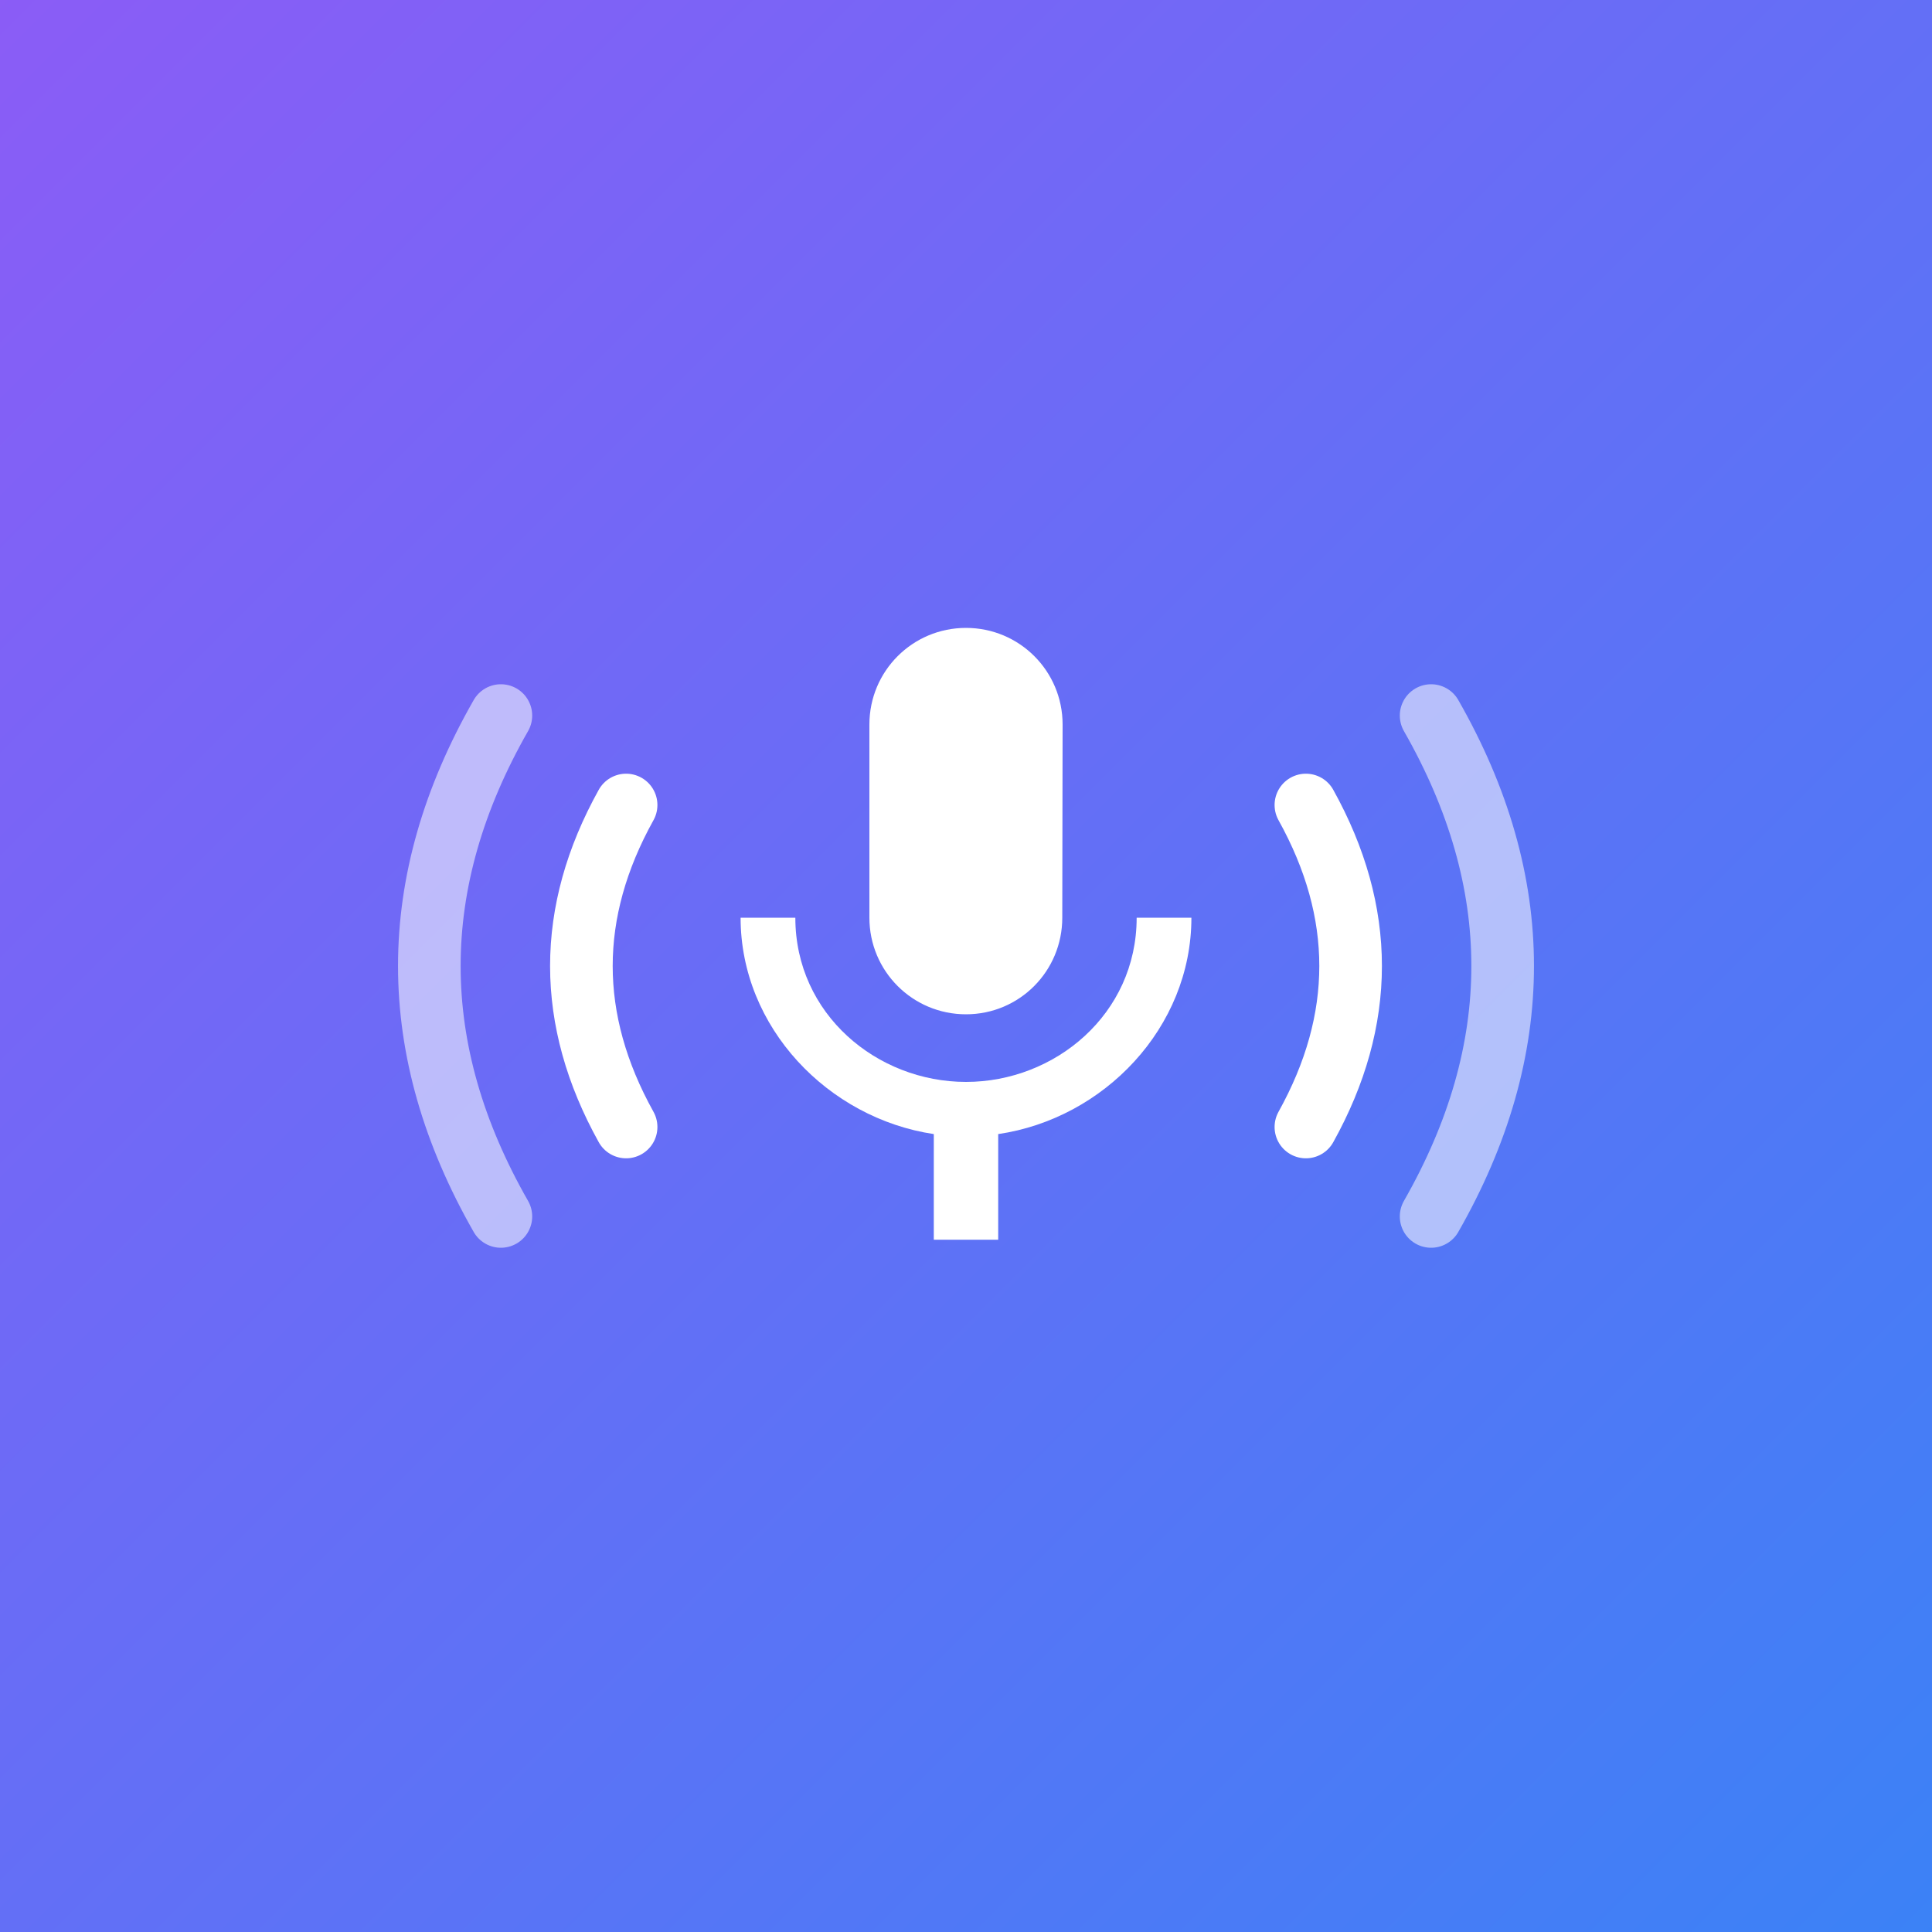
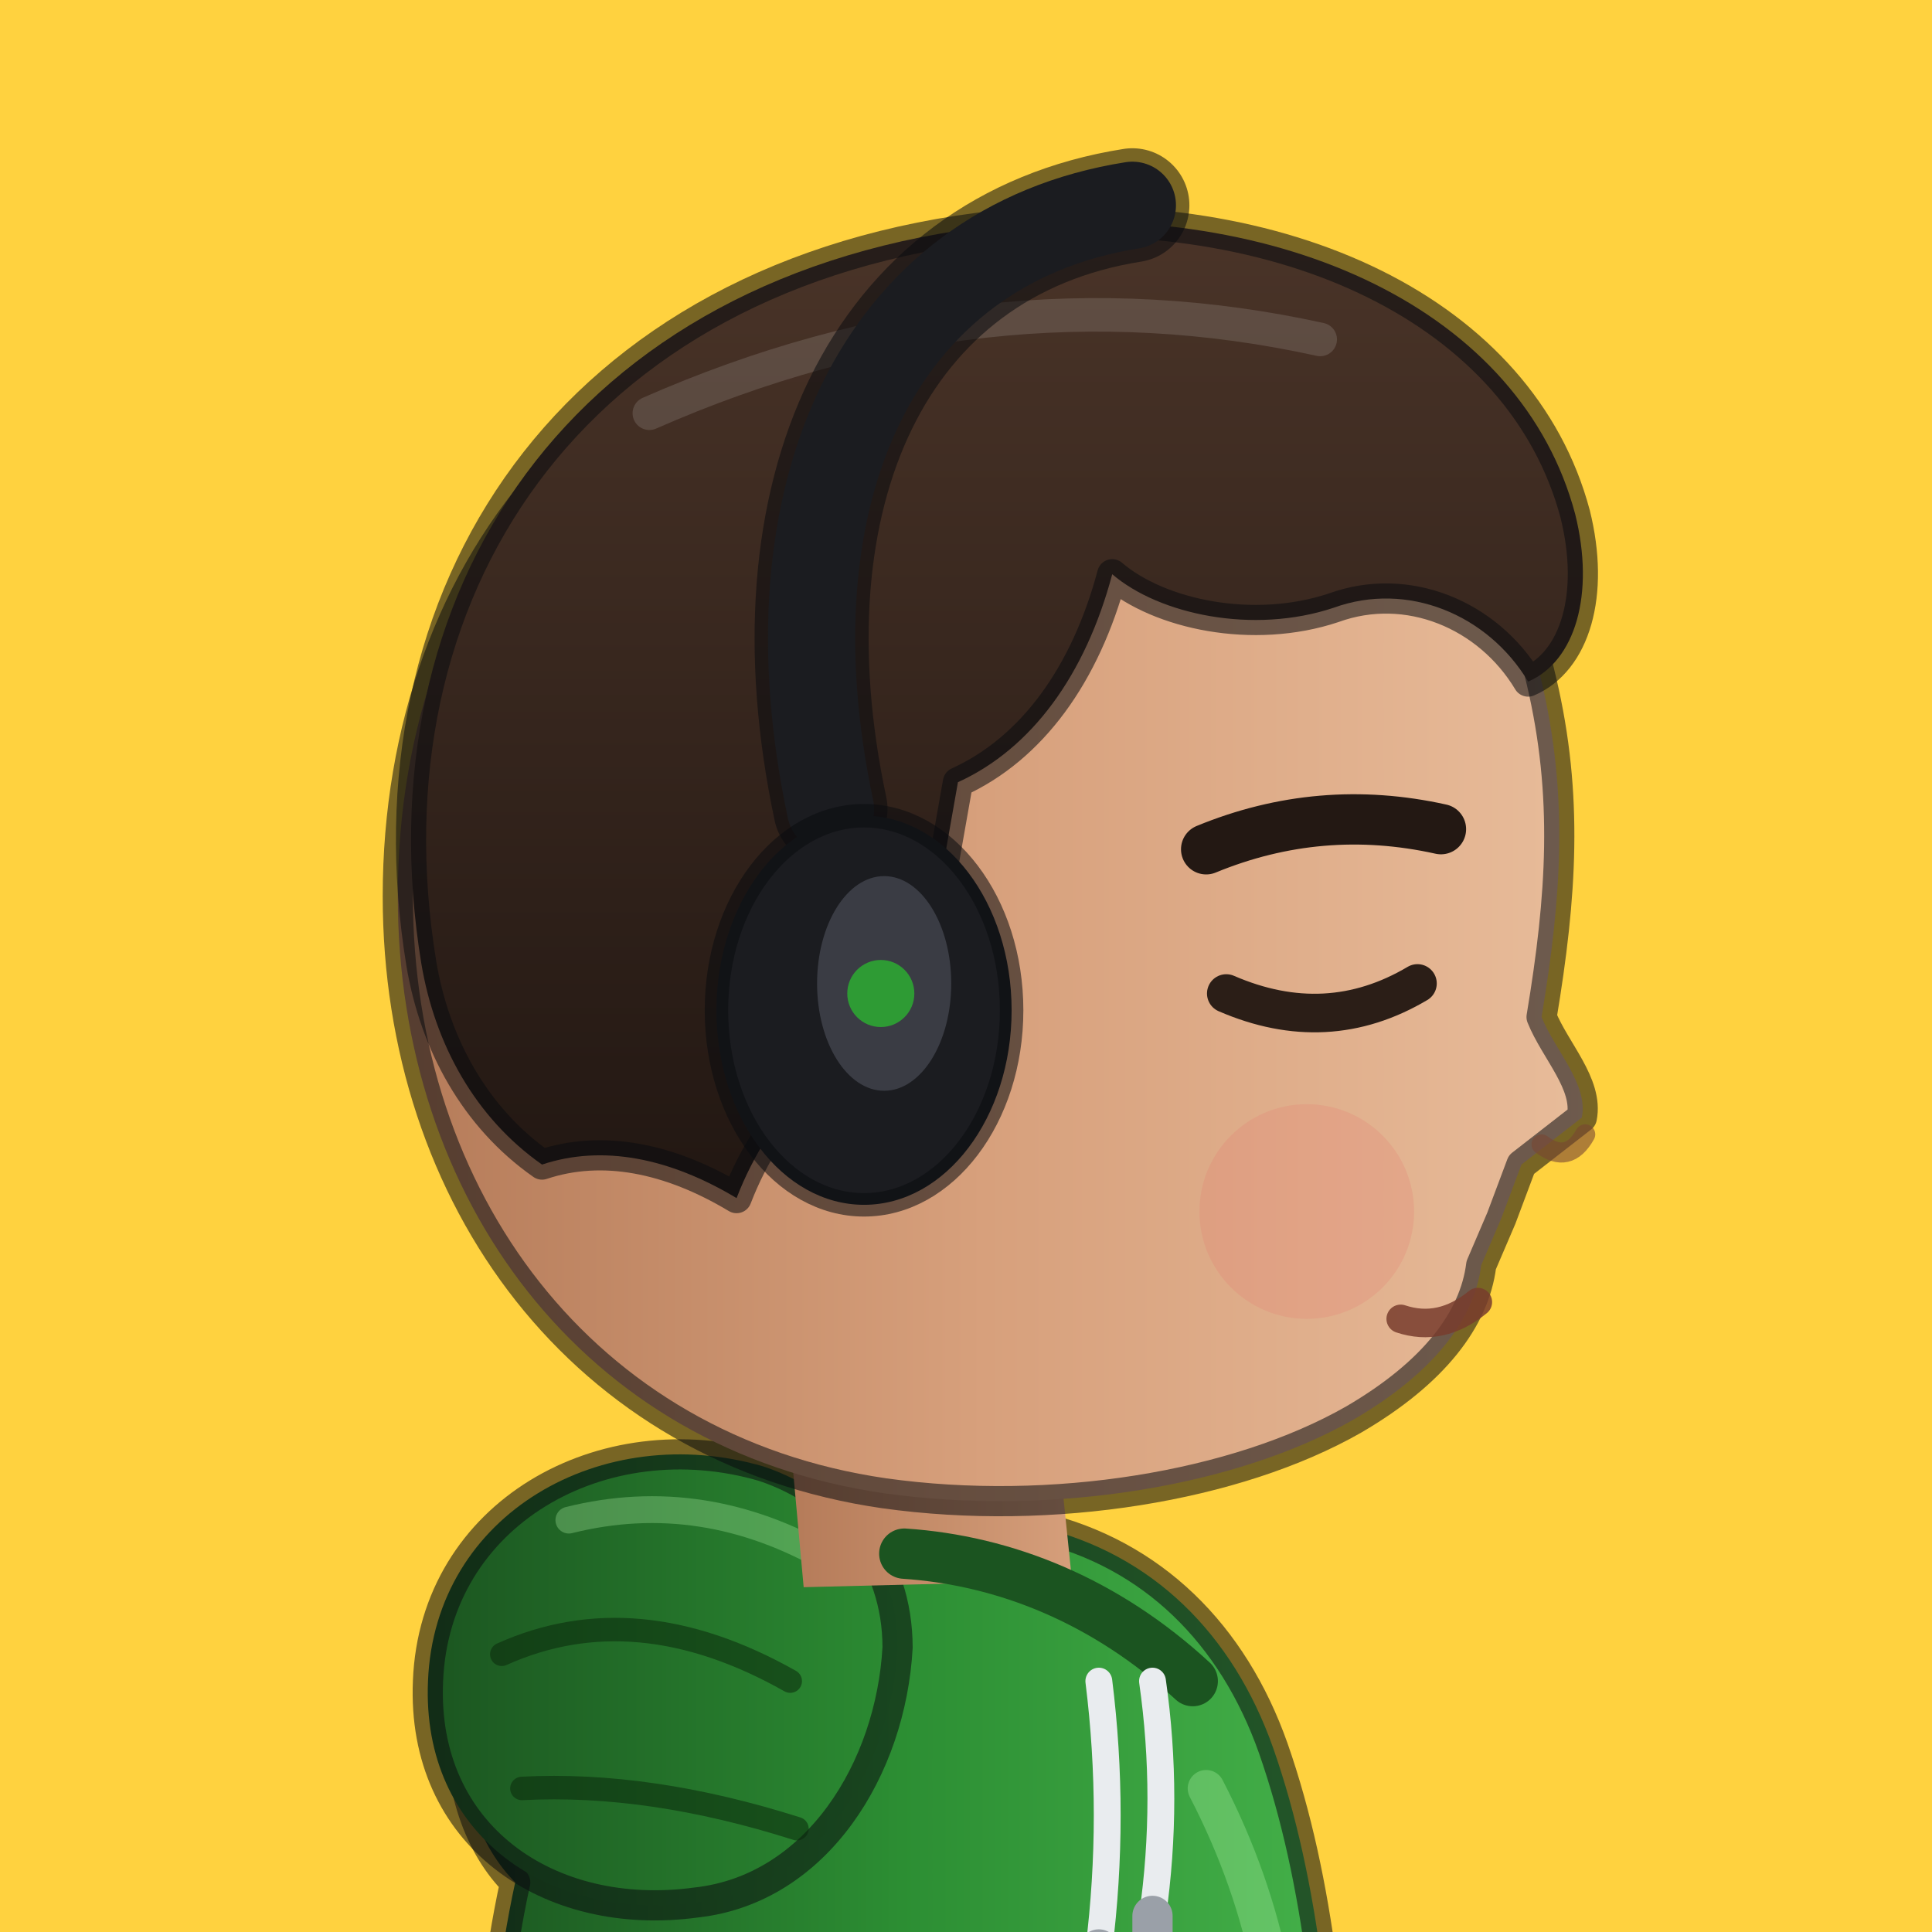
- <svg xmlns="http://www.w3.org/2000/svg" viewBox="0 0 108 108" width="108" height="108">
+ <svg xmlns="http://www.w3.org/2000/svg" viewBox="18 18 72 72" width="108" height="108">
  <defs>
-     <linearGradient id="g" x1="0" y1="0" x2="1" y2="1">
-       <stop offset="0" stop-color="#8B5CF6" />
-       <stop offset="1" stop-color="#3B82F6" />
+     <linearGradient id="g-body" gradientUnits="userSpaceOnUse" x1="24" y1="0" x2="51" y2="0">
+       <stop offset="0" stop-color="#1B5420" />
+       <stop offset="0.5" stop-color="#2C8E33" />
+       <stop offset="1" stop-color="#45B24A" />
    </linearGradient>
+     <linearGradient id="g-hood" gradientUnits="userSpaceOnUse" x1="23" y1="0" x2="38" y2="0">
+       <stop offset="0" stop-color="#1B5420" />
+       <stop offset="1" stop-color="#2C8E33" />
+     </linearGradient>
+     <linearGradient id="g-neck" gradientUnits="userSpaceOnUse" x1="34" y1="0" x2="43" y2="0">
+       <stop offset="0" stop-color="#B47A58" />
+       <stop offset="1" stop-color="#D7A07C" />
+     </linearGradient>
+     <linearGradient id="g-head" gradientUnits="userSpaceOnUse" x1="22" y1="0" x2="58" y2="0">
+       <stop offset="0" stop-color="#B47A58" />
+       <stop offset="0.5" stop-color="#D7A07C" />
+       <stop offset="1" stop-color="#E8BC9A" />
+     </linearGradient>
+     <linearGradient id="g-hair" gradientUnits="userSpaceOnUse" x1="0" y1="8" x2="0" y2="36">
+       <stop offset="0" stop-color="#4A3428" />
+       <stop offset="1" stop-color="#231813" />
+     </linearGradient>
+     <clipPath id="c-head">
+       <path d="M40 10 C29 10 22.5 18 22.5 28 C22.5 37 28 44.5 37 45.8 C42 46.5 47.5 45.6 51 43.6 C53.4 42.2 54.6 40.6 54.8 39 L55.4 37.6 L56 36 L57.8 34.6 C58 33.6 57 32.6 56.6 31.6 C57.2 28 57.4 25 56.6 21.6 C55 14.6 48.6 10 40 10 Z" />
+     </clipPath>
  </defs>
-   <rect width="108" height="108" fill="url(#g)" />
-   <g transform="translate(32.4 31.5) scale(1.8)">
-     <path fill="#fff" d="M12,14c1.66,0 2.99,-1.34 2.99,-3L15,5c0,-1.66 -1.34,-3 -3,-3S9,3.34 9,5v6c0,1.66 1.34,3 3,3zM17.3,11c0,3 -2.54,5.1 -5.3,5.1S6.7,14 6.7,11L5,11c0,3.41 2.72,6.23 6,6.72L11,21h2v-3.28c3.28,-0.48 6,-3.3 6,-6.72h-1.7z" />
+   <rect x="18" y="18" width="72" height="72" fill="#FFD23F" />
+   <g transform="translate(4.7 16.4) scale(1.25)">
+     <path d="M33 46 C28 45.6 24.6 48 24.4 52 C24.2 54.6 25 56.4 26 57.4 C25 62 25 67 25.8 71 L26.2 72.6 L26.4 77 C32 78 40 78 47 76.8 L47.2 72.8 C49.8 72 50.8 70 50.6 67 C50.4 62 50 57.4 48.6 53.4 C47.4 50 45 47.6 41.6 46.8 C38.8 46.2 35.8 46 33 46 Z" fill="url(#g-body)" fill-opacity="1.00" stroke="#0A0C10" stroke-opacity="0.55" stroke-width="0.9" stroke-linejoin="round" />
+     <path d="M46.6 54.6 Q49.4 60 48.8 66" fill="none" stroke="#BEFFB4" stroke-opacity="0.28" stroke-width="1.1" stroke-linecap="round" stroke-linejoin="round" />
+     <path d="M33.4 45 C28.6 43.6 23.6 46.4 23.4 51.4 C23.2 56 27 58.6 31.4 58 C35 57.6 37.2 54 37.4 50.4 C37.4 47.8 35.8 45.8 33.4 45 Z" fill="url(#g-hood)" fill-opacity="1.00" stroke="#0A0C10" stroke-opacity="0.55" stroke-width="0.9" stroke-linejoin="round" />
+     <path d="M25.6 50.6 Q29.6 48.8 34.2 51.4 M26.2 54.6 Q30 54.4 34.4 55.8" fill="none" stroke="#0A280C" stroke-opacity="0.55" stroke-width="0.7" stroke-linecap="round" stroke-linejoin="round" />
+     <path d="M27.6 46.6 Q31.6 45.6 35.4 47.8" fill="none" stroke="#BEFFB4" stroke-opacity="0.28" stroke-width="0.8" stroke-linecap="round" stroke-linejoin="round" />
+     <path d="M34 42 L42 42.6 L42.6 48.4 L34.6 48.6 Z" fill="url(#g-neck)" fill-opacity="1.00" />
+     <path d="M37.6 47.6 C40.6 47.8 43.6 49 46.2 51.4" fill="none" stroke="#1B5420" stroke-opacity="1.00" stroke-width="1.5" stroke-linecap="round" stroke-linejoin="round" />
+     <path d="M43.4 51.4 Q43.9 55.4 43.4 59.4 M45 51.4 Q45.5 54.9 45 58.4" fill="none" stroke="#E9ECEF" stroke-opacity="1.00" stroke-width="0.8" stroke-linecap="round" stroke-linejoin="round" />
+     <path d="M43.4 59.4 L43.4 60.8 M45 58.4 L45 59.8" fill="none" stroke="#9AA0A8" stroke-opacity="1.00" stroke-width="1.2" stroke-linecap="round" stroke-linejoin="round" />
+     <path d="M40 10 C29 10 22.5 18 22.5 28 C22.5 37 28 44.5 37 45.8 C42 46.5 47.5 45.6 51 43.6 C53.4 42.2 54.6 40.6 54.8 39 L55.4 37.6 L56 36 L57.8 34.6 C58 33.6 57 32.6 56.6 31.6 C57.2 28 57.4 25 56.6 21.6 C55 14.6 48.6 10 40 10 Z" fill="url(#g-head)" fill-opacity="1.00" stroke="#0A0C10" stroke-opacity="0.55" stroke-width="0.9" stroke-linejoin="round" />
+     <path d="M46.4 37.4 A3.2 3.2 0 1 0 52.8 37.4 A3.2 3.2 0 1 0 46.4 37.4 Z" fill="#E6786E" fill-opacity="0.22" clip-path="url(#c-head)" />
+     <path d="M36.4 27 C39.4 27 40.4 30 40 33 C39.6 35.4 37.6 36.6 36 35.8 C34.6 34 34.6 29 36.4 27 Z" fill="#B47A58" fill-opacity="1.00" stroke="#0A0C10" stroke-opacity="0.55" stroke-width="0.8" stroke-linejoin="round" />
+     <path d="M47.2 30.9 Q50.2 32.2 52.9 30.6" fill="none" stroke="#2B1E17" stroke-opacity="1.00" stroke-width="1.15" stroke-linecap="round" stroke-linejoin="round" />
+     <path d="M46.6 26.6 Q50 25.2 53.6 26" fill="none" stroke="#231813" stroke-opacity="1.00" stroke-width="1.5" stroke-linecap="round" stroke-linejoin="round" />
+     <path d="M52.4 40.6 Q53.6 41 54.7 40.1" fill="none" stroke="#783C2D" stroke-opacity="0.85" stroke-width="0.85" stroke-linecap="round" stroke-linejoin="round" />
+     <path d="M56.6 35.4 Q57.4 36 57.9 35.1" fill="none" stroke="#784632" stroke-opacity="0.60" stroke-width="0.6" stroke-linecap="round" stroke-linejoin="round" />
+     <path d="M23.2 30 C21.4 19 27.6 9.4 40.4 8 C49 7.2 56 10.6 57.6 16.6 C58.2 19 57.6 21 56.2 21.6 C55 19.6 52.6 18.6 50.4 19.4 C48 20.2 45.2 19.6 43.8 18.4 C43 21.4 41.4 23.6 39.2 24.6 L38 31.4 C35.6 32.4 33.6 34.4 32.6 37 C30.6 35.8 28.6 35.4 26.8 36 C24.8 34.6 23.6 32.4 23.2 30 Z" fill="url(#g-hair)" fill-opacity="1.00" stroke="#0A0C10" stroke-opacity="0.55" stroke-width="0.9" stroke-linejoin="round" />
+     <path d="M30 13.6 Q40 9.2 50 11.4" fill="none" stroke="#FFFFFF" stroke-opacity="0.13" stroke-width="1.0" stroke-linecap="round" stroke-linejoin="round" />
+     <path d="M35.4 25.4 C33.4 16 36.8 8.6 44.4 7.4" fill="none" stroke="#0A0C10" stroke-opacity="0.55" stroke-width="3.4" stroke-linecap="round" stroke-linejoin="round" />
+     <path d="M35.4 25.4 C33.4 16 36.8 8.6 44.4 7.4" fill="none" stroke="#1B1C20" stroke-opacity="1.00" stroke-width="2.6" stroke-linecap="round" stroke-linejoin="round" />
+     <path d="M32.0 31.4 A4.4 5.8 0 1 0 40.8 31.4 A4.4 5.8 0 1 0 32.0 31.4 Z" fill="#1B1C20" fill-opacity="1.00" stroke="#0A0C10" stroke-opacity="0.55" stroke-width="0.7" stroke-linejoin="round" />
+     <path d="M35 30.6 A2 3.2 0 1 0 39 30.6 A2 3.2 0 1 0 35 30.6 Z" fill="#3A3C44" fill-opacity="1.00" />
+     <path d="M35.9 30.9 A1 1 0 1 0 37.9 30.9 A1 1 0 1 0 35.9 30.9 Z" fill="#2E9B34" fill-opacity="1.00" />
  </g>
-   <path fill="none" stroke="#fff" stroke-width="3.5" stroke-linecap="round" d="M35,45 Q30,54 35,63 M73,45 Q78,54 73,63" />
-   <path fill="none" stroke="#fff" stroke-opacity=".55" stroke-width="3.5" stroke-linecap="round" d="M28,40 Q20,54 28,68 M80,40 Q88,54 80,68" />
</svg>
